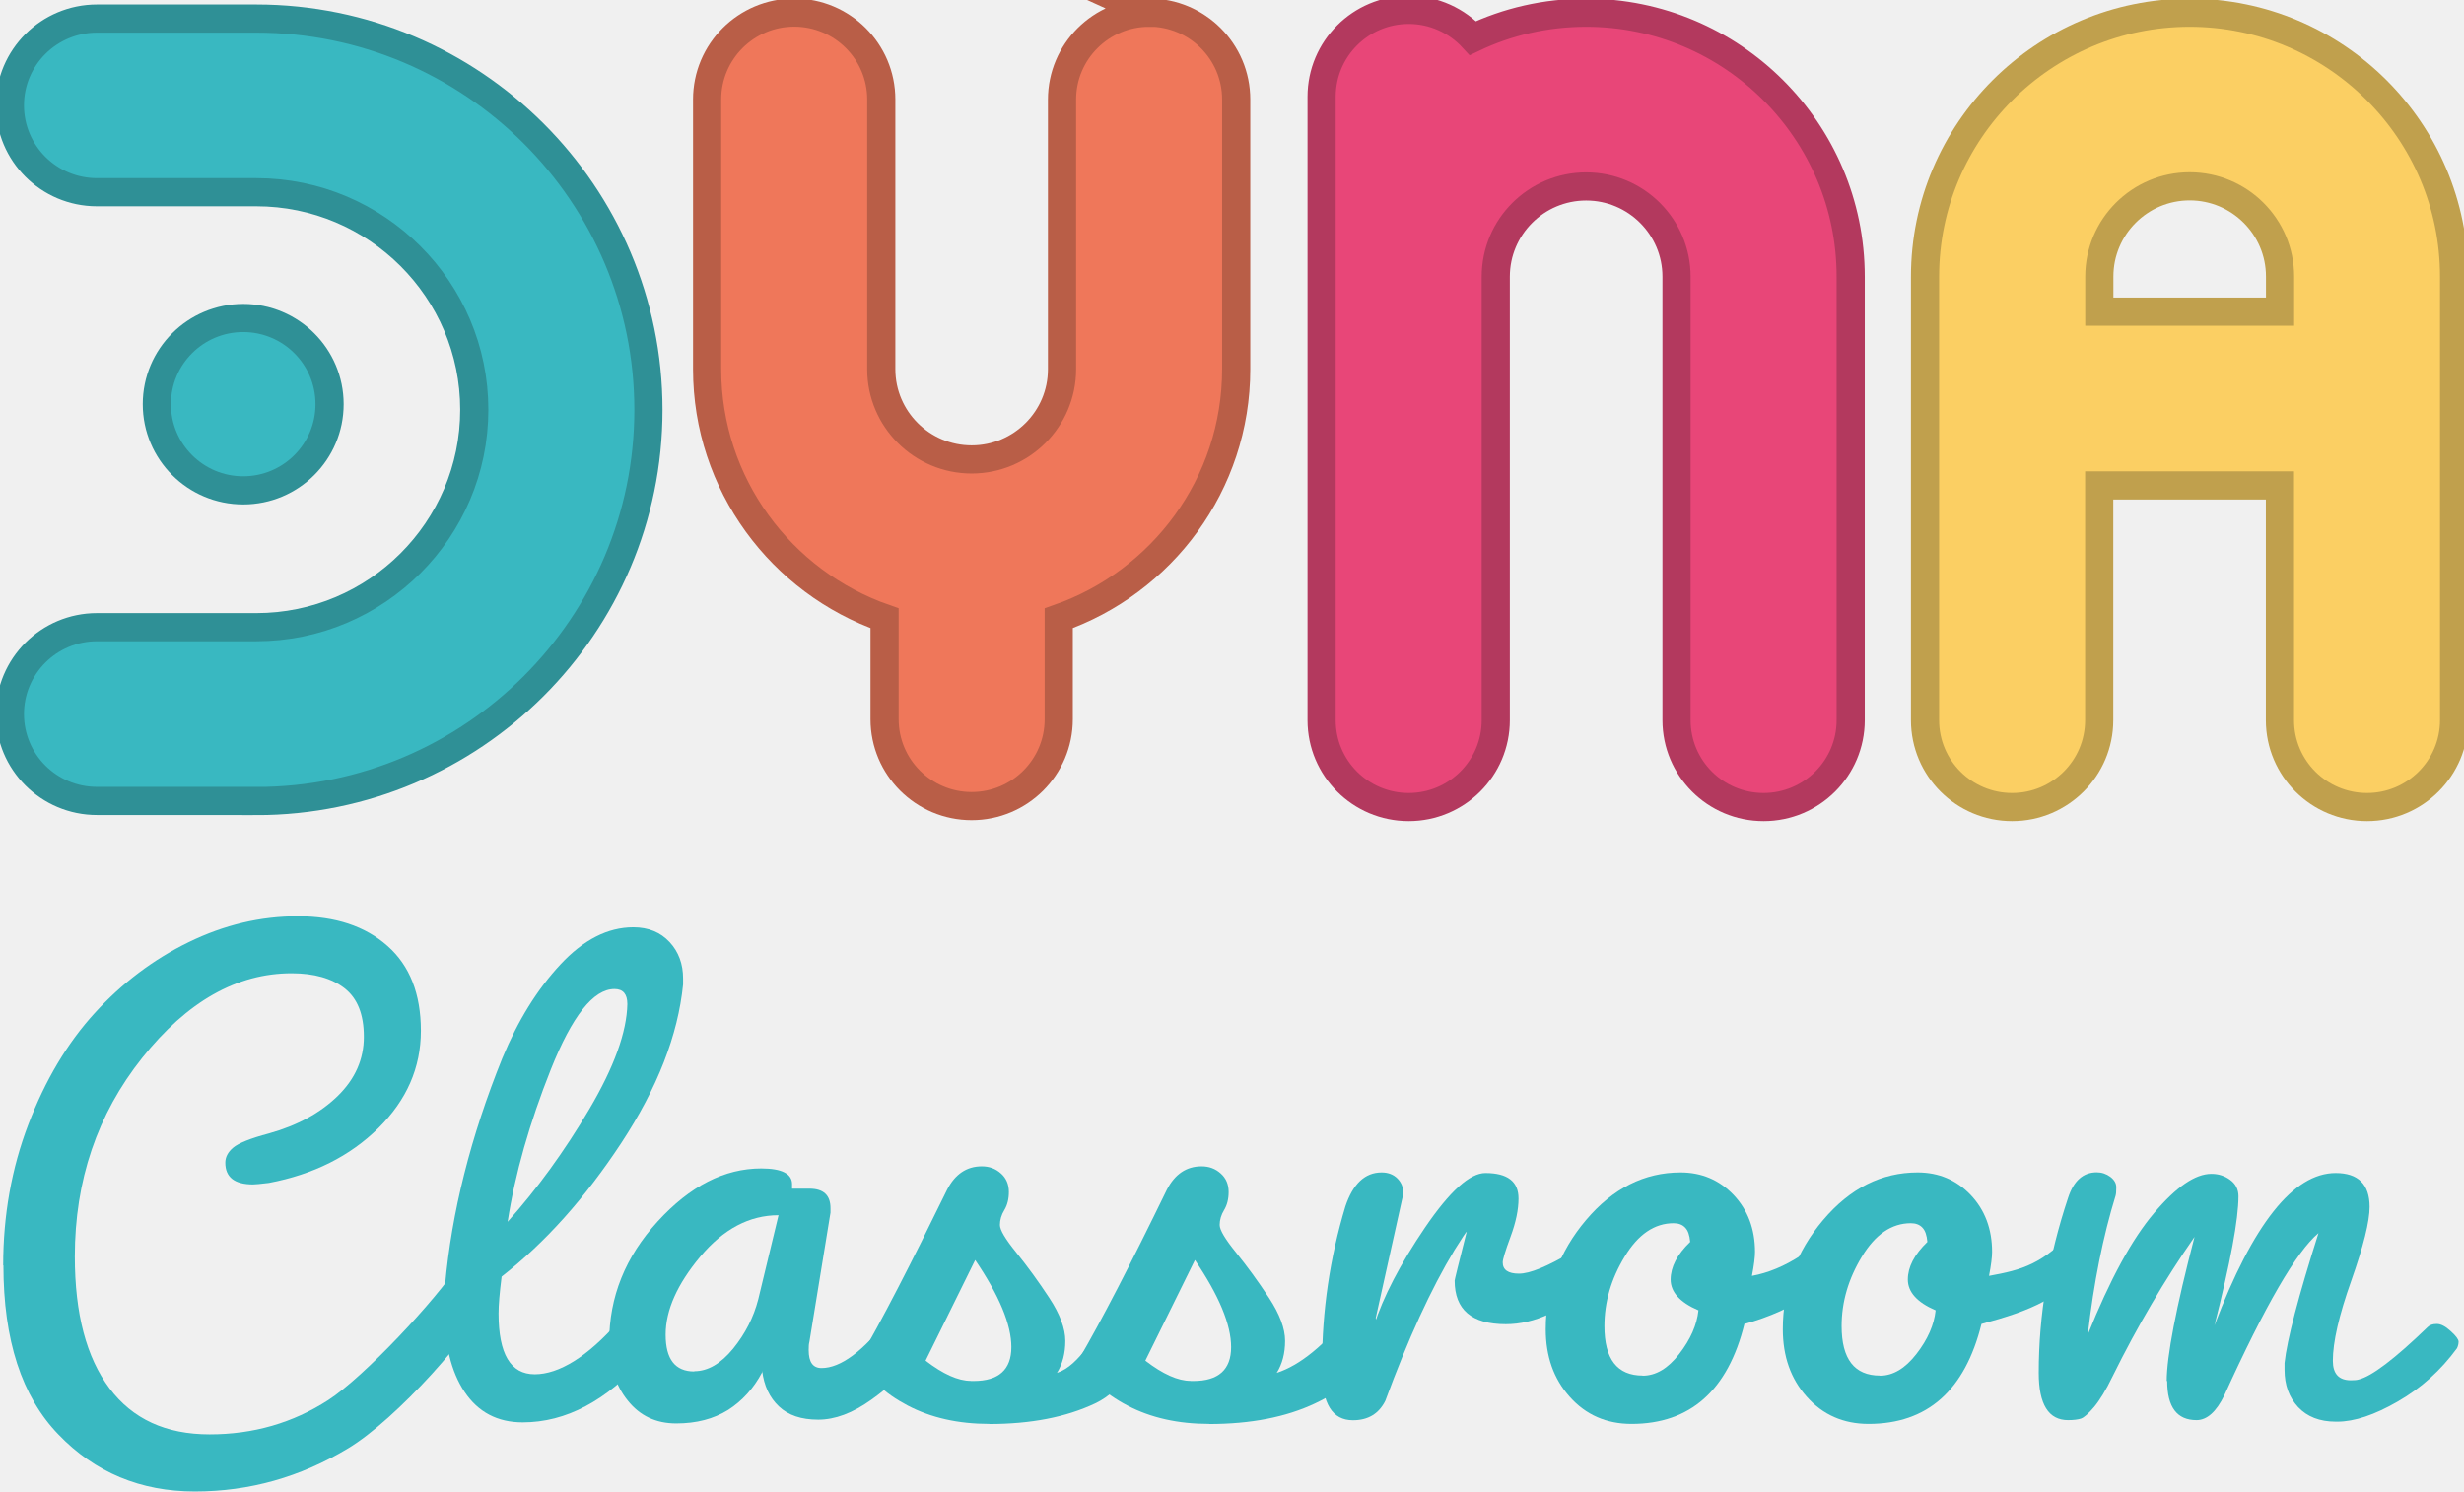
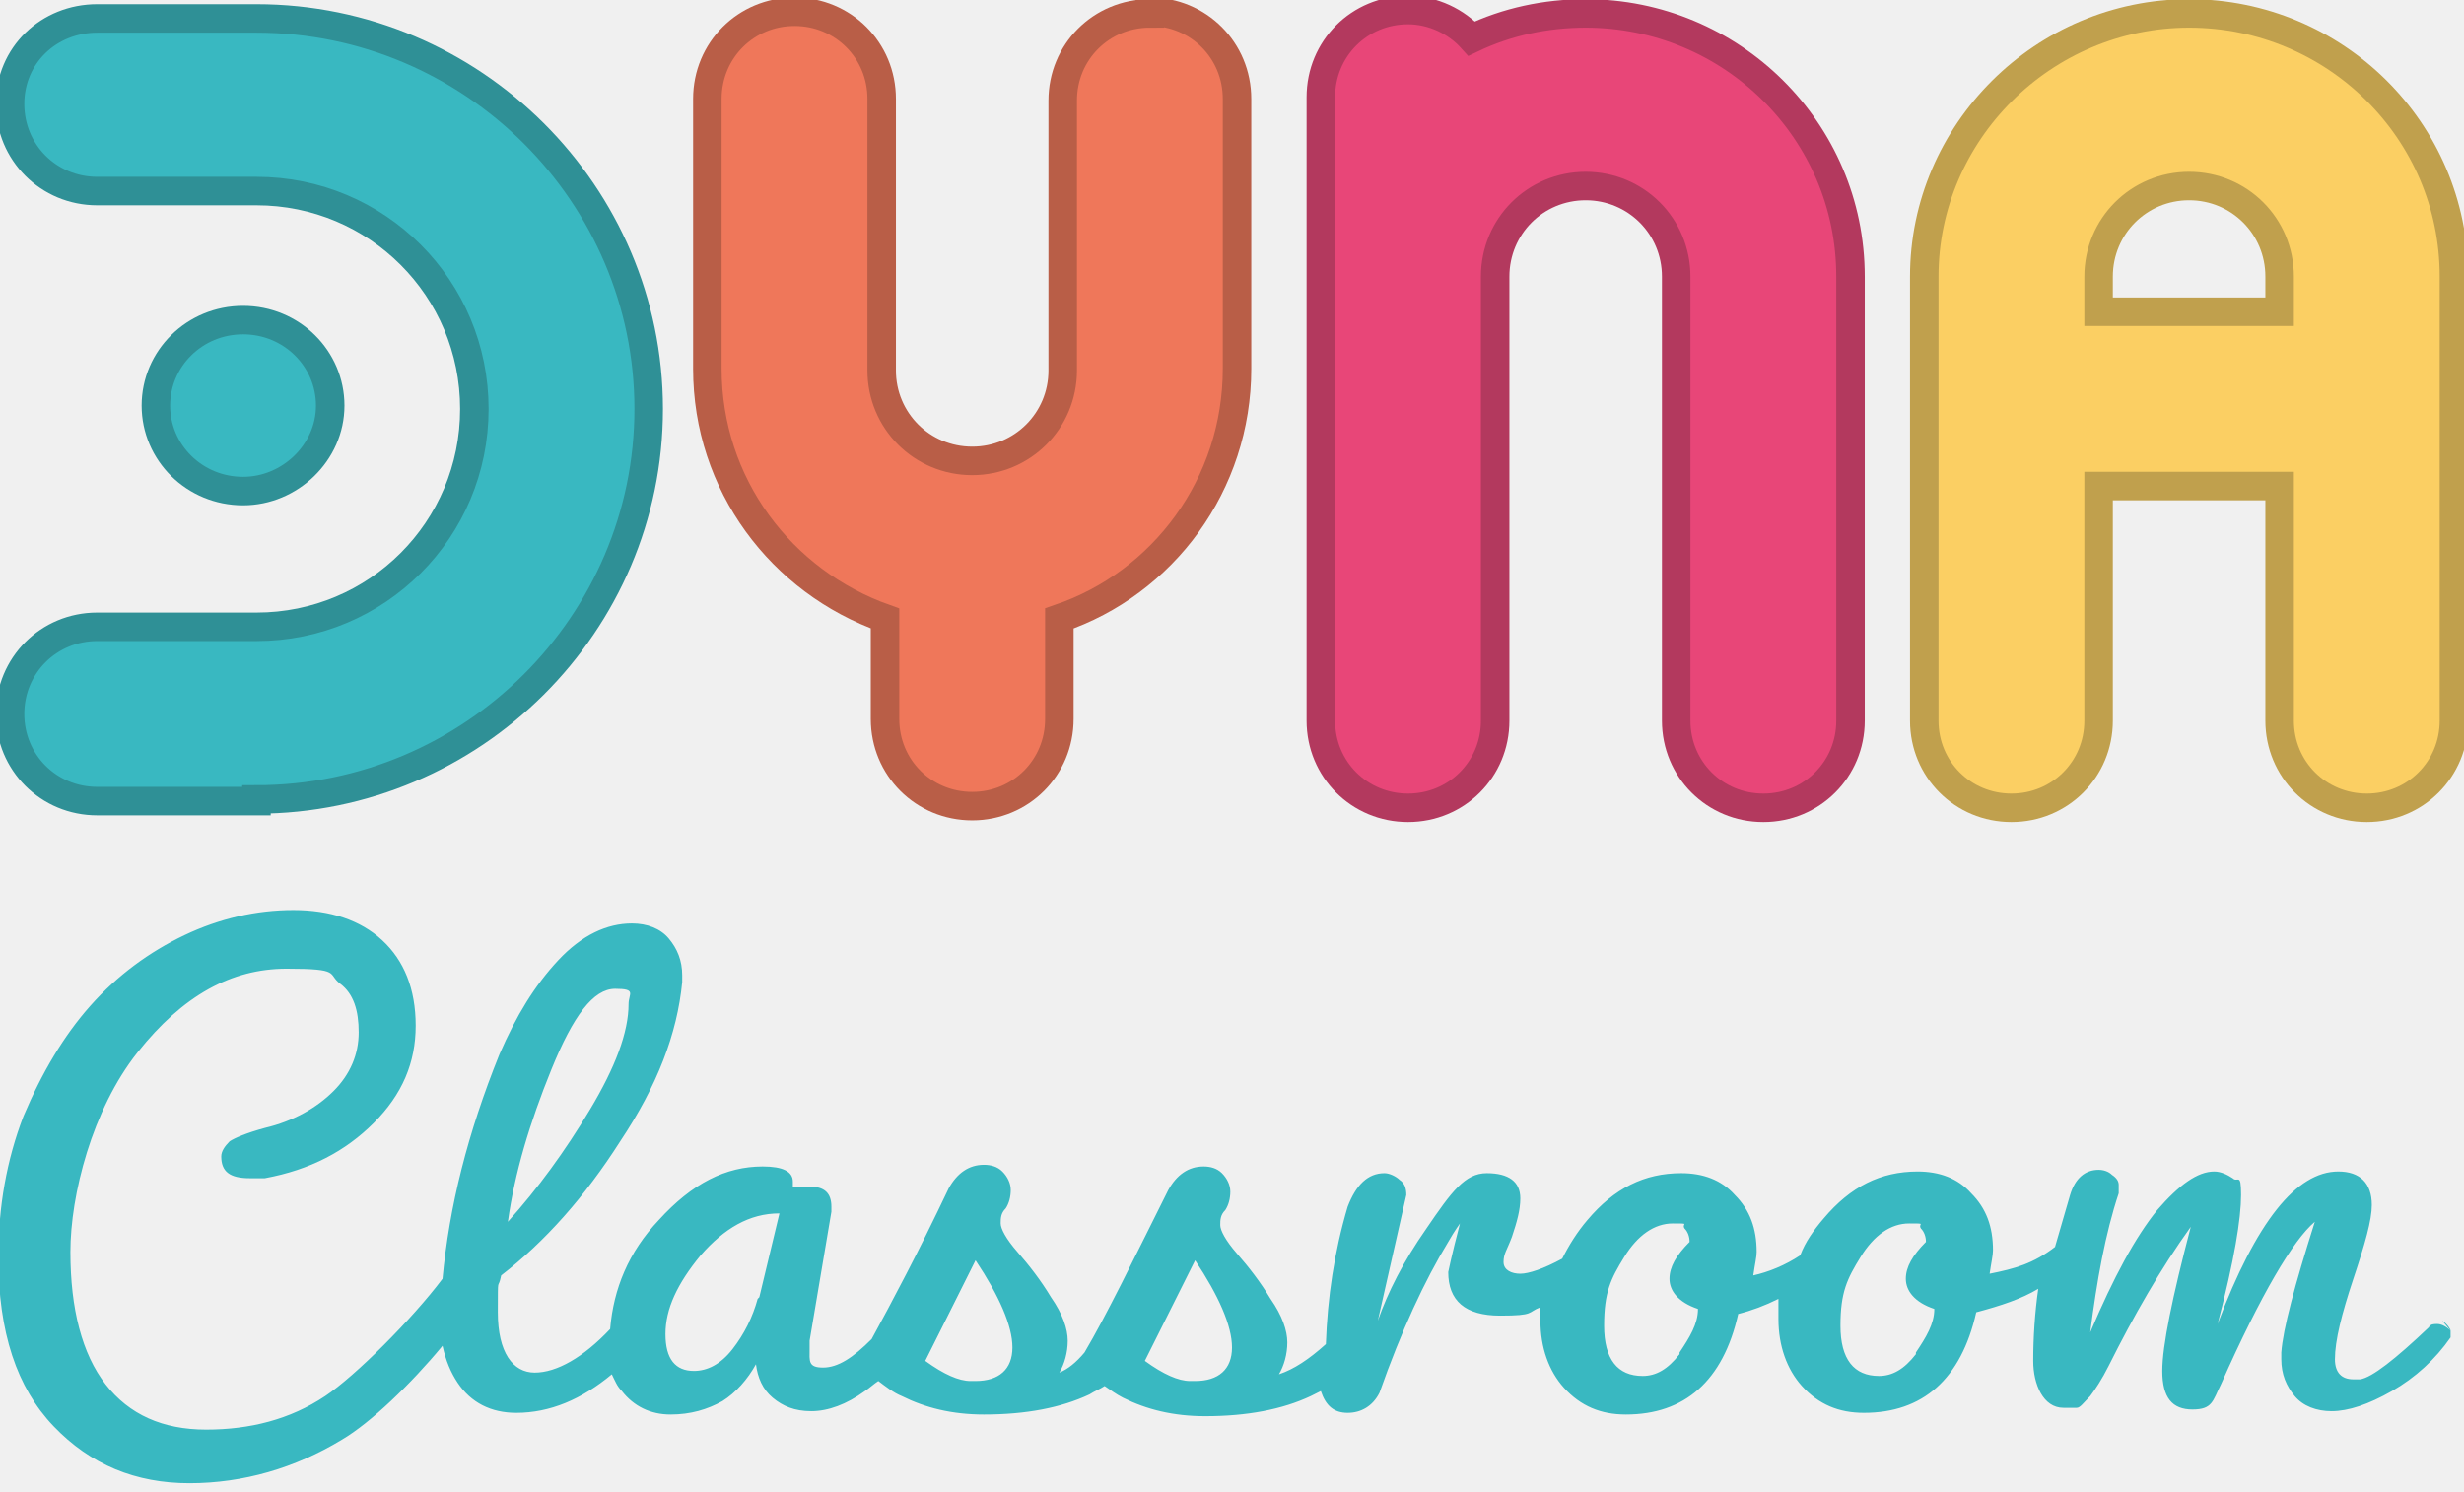
- <svg xmlns="http://www.w3.org/2000/svg" width="147" height="89" viewBox="0 0 147 89" fill="none">
-   <g clip-path="url(#clip0_1_3)">
-     <path d="M15.29 47.79H5.786C2.91 47.79 0.591 45.468 0.591 42.606C0.591 39.744 2.917 37.422 5.786 37.422H15.29C22.46 37.422 28.295 31.6 28.295 24.445C28.295 17.291 22.46 11.469 15.29 11.469H5.786C2.91 11.469 0.591 9.147 0.591 6.285C0.591 3.423 2.917 1.108 5.786 1.108H15.29C28.189 1.108 38.685 11.581 38.685 24.453C38.685 37.324 28.189 47.797 15.29 47.797V47.79Z" fill="#39B8C1" />
-     <path d="M15.29 47.79H5.786C2.91 47.79 0.591 45.468 0.591 42.606C0.591 39.744 2.917 37.422 5.786 37.422H15.29C22.46 37.422 28.295 31.6 28.295 24.445C28.295 17.291 22.46 11.469 15.29 11.469H5.786C2.91 11.469 0.591 9.147 0.591 6.285C0.591 3.423 2.917 1.108 5.786 1.108H15.29C28.189 1.108 38.685 11.581 38.685 24.453C38.685 37.324 28.189 47.797 15.29 47.797V47.79Z" stroke="#2F9096" stroke-width="1.68" stroke-miterlimit="10" />
-     <path d="M94.628 0.758C92.21 0.758 89.918 1.298 87.872 2.273C86.923 1.242 85.553 0.589 84.041 0.589C81.173 0.589 78.846 2.911 78.846 5.773V42.971C78.846 45.84 81.173 48.155 84.041 48.155C86.909 48.155 89.236 45.833 89.236 42.971V16.505C89.236 13.538 91.654 11.125 94.628 11.125C97.602 11.125 100.02 13.538 100.02 16.505V42.971C100.02 45.84 102.347 48.155 105.215 48.155C108.083 48.155 110.41 45.833 110.41 42.971V16.505C110.41 7.821 103.331 0.758 94.628 0.758Z" fill="#E84678" />
-     <path d="M94.628 0.758C92.21 0.758 89.918 1.298 87.872 2.273C86.923 1.242 85.553 0.589 84.041 0.589C81.173 0.589 78.846 2.911 78.846 5.773V42.971C78.846 45.84 81.173 48.155 84.041 48.155C86.909 48.155 89.236 45.833 89.236 42.971V16.505C89.236 13.538 91.654 11.125 94.628 11.125C97.602 11.125 100.02 13.538 100.02 16.505V42.971C100.02 45.84 102.347 48.155 105.215 48.155C108.083 48.155 110.41 45.833 110.41 42.971V16.505C110.41 7.821 103.331 0.758 94.628 0.758ZM94.628 0.758H94.642" stroke="#B3395E" stroke-width="1.68" stroke-miterlimit="10" />
-     <path d="M130.628 0.758C121.932 0.758 114.846 7.821 114.846 16.505V42.971C114.846 45.84 117.173 48.155 120.041 48.155C122.909 48.155 125.236 45.833 125.236 42.971V28.963H136.019V42.971C136.019 45.84 138.346 48.155 141.214 48.155C144.083 48.155 146.409 45.833 146.409 42.971V16.505C146.409 7.821 139.33 0.758 130.628 0.758ZM125.243 18.595V16.498C125.243 13.531 127.661 11.118 130.635 11.118C133.608 11.118 136.026 13.531 136.026 16.498V18.595H125.243Z" fill="#FBCF63" />
-     <path d="M130.628 0.758C121.932 0.758 114.846 7.821 114.846 16.505V42.971C114.846 45.84 117.173 48.155 120.041 48.155C122.909 48.155 125.236 45.833 125.236 42.971V28.963H136.019V42.971C136.019 45.84 138.346 48.155 141.214 48.155C144.083 48.155 146.409 45.833 146.409 42.971V16.505C146.409 7.821 139.33 0.758 130.628 0.758ZM125.243 18.595V16.498C125.243 13.531 127.661 11.118 130.635 11.118C133.608 11.118 136.026 13.531 136.026 16.498V18.595H125.243Z" stroke="#C0A04D" stroke-width="1.68" stroke-miterlimit="10" />
-     <path d="M68.555 0.758C65.686 0.758 63.359 3.079 63.359 5.941V22.032C63.359 25 60.941 27.413 57.968 27.413C54.994 27.413 52.576 25 52.576 22.032V5.934C52.576 3.072 50.249 0.751 47.381 0.751C44.513 0.751 42.186 3.072 42.186 5.934V22.026C42.186 28.893 46.615 34.743 52.773 36.889V42.915C52.773 45.777 55.099 48.098 57.968 48.098C60.836 48.098 63.163 45.777 63.163 42.915V36.889C69.321 34.743 73.75 28.893 73.75 22.026V5.934C73.75 3.072 71.423 0.751 68.555 0.751H68.54L68.555 0.758Z" fill="#EF775A" />
-     <path d="M68.555 0.758C65.686 0.758 63.359 3.079 63.359 5.941V22.032C63.359 25 60.941 27.413 57.968 27.413C54.994 27.413 52.576 25 52.576 22.032V5.934C52.576 3.072 50.249 0.751 47.381 0.751C44.513 0.751 42.186 3.072 42.186 5.934V22.026C42.186 28.893 46.615 34.743 52.773 36.889V42.915C52.773 45.777 55.099 48.098 57.968 48.098C60.836 48.098 63.163 45.777 63.163 42.915V36.889C69.321 34.743 73.75 28.893 73.75 22.026V5.934C73.75 3.072 71.423 0.751 68.555 0.751H68.54L68.555 0.758Z" stroke="#B95E47" stroke-width="1.68" stroke-miterlimit="10" />
-     <path d="M14.509 29.258C17.357 29.258 19.662 26.957 19.662 24.116C19.662 21.275 17.357 18.974 14.509 18.974C11.662 18.974 9.357 21.275 9.357 24.116C9.357 26.957 11.662 29.258 14.509 29.258Z" fill="#39B8C1" />
-     <path d="M14.509 29.258C17.355 29.258 19.662 26.956 19.662 24.116C19.662 21.276 17.355 18.974 14.509 18.974C11.664 18.974 9.357 21.276 9.357 24.116C9.357 26.956 11.664 29.258 14.509 29.258Z" stroke="#2F9096" stroke-width="1.68" stroke-miterlimit="10" />
-     <path d="M0.19 75.504C0.19 72.516 0.689 69.71 1.694 67.08C2.699 64.449 4.014 62.24 5.645 60.451C7.276 58.662 9.146 57.245 11.262 56.214C13.378 55.183 15.543 54.671 17.771 54.671C20 54.671 21.785 55.26 23.114 56.439C24.45 57.617 25.11 59.308 25.11 61.503C25.11 63.699 24.267 65.635 22.573 67.311C20.878 68.981 18.706 70.075 16.042 70.58C15.564 70.636 15.248 70.671 15.1 70.671C13.989 70.671 13.441 70.236 13.441 69.373C13.441 69.044 13.596 68.742 13.912 68.476C14.228 68.209 14.938 67.921 16.049 67.627C17.757 67.15 19.121 66.399 20.161 65.382C21.195 64.365 21.708 63.194 21.708 61.861C21.708 60.528 21.328 59.574 20.562 58.971C19.796 58.375 18.741 58.073 17.399 58.073C14.13 58.073 11.163 59.757 8.485 63.117C5.807 66.476 4.464 70.426 4.464 74.971C4.464 78.38 5.153 80.996 6.531 82.834C7.909 84.672 9.898 85.584 12.506 85.584C15.114 85.584 17.469 84.903 19.578 83.543C21.694 82.182 26.038 77.552 27.409 75.399C27.529 75.188 27.761 75.083 28.105 75.083C28.45 75.083 28.801 75.216 29.16 75.49C29.518 75.757 29.701 76.002 29.701 76.213C29.701 76.423 29.673 76.584 29.61 76.711C28.288 79.552 23.613 84.707 20.766 86.419C17.919 88.137 14.875 88.993 11.627 88.993C8.38 88.993 5.659 87.857 3.48 85.584C1.293 83.318 0.204 79.958 0.204 75.504H0.19Z" fill="#39B8C1" />
-     <path d="M31.177 84.868C29.68 84.868 28.527 84.258 27.718 83.052C26.91 81.845 26.509 80.19 26.509 78.1C26.509 77.475 26.523 76.998 26.552 76.668C26.945 72.341 28.077 67.823 29.968 63.138C30.896 60.893 32.049 59.034 33.427 57.554C34.804 56.074 36.253 55.33 37.785 55.33C38.678 55.33 39.402 55.625 39.943 56.207C40.485 56.789 40.752 57.519 40.752 58.382V58.739C40.449 61.763 39.226 64.905 37.068 68.195C34.91 71.478 32.534 74.136 29.926 76.171C29.806 77.132 29.743 77.861 29.743 78.366C29.743 80.786 30.46 81.999 31.901 81.999C33.342 81.999 35.058 80.954 36.885 78.864C37.096 78.654 37.356 78.548 37.673 78.548C37.989 78.548 38.284 78.675 38.572 78.927C38.854 79.18 39.001 79.495 39.001 79.867C39.001 80.239 38.819 80.625 38.46 81.01C36.189 83.585 33.757 84.868 31.184 84.868H31.177ZM36.66 59.013C35.402 59.013 34.137 60.612 32.864 63.804C31.592 67.002 30.727 70.033 30.284 72.902C32.049 70.931 33.673 68.693 35.156 66.182C36.639 63.671 37.392 61.58 37.427 59.911C37.427 59.315 37.174 59.013 36.66 59.013Z" fill="#39B8C1" />
-     <path d="M36.344 80.07C36.344 77.384 37.307 74.985 39.24 72.874C41.173 70.762 43.226 69.717 45.413 69.717C46.643 69.717 47.254 70.033 47.254 70.657V70.924H48.288C49.124 70.924 49.546 71.309 49.546 72.088V72.355L48.288 80.064C48.252 80.183 48.245 80.344 48.245 80.555C48.245 81.277 48.498 81.628 49.012 81.628C50.151 81.628 51.5 80.625 53.054 78.626C53.265 78.359 53.476 78.219 53.687 78.219C53.982 78.219 54.242 78.45 54.453 78.913C54.664 79.376 54.769 79.783 54.769 80.12C54.769 80.456 54.734 80.73 54.678 80.905C53.989 81.866 53.089 82.736 51.978 83.522C50.868 84.314 49.82 84.707 48.815 84.707C47.81 84.707 47.029 84.448 46.474 83.921C45.919 83.402 45.581 82.694 45.469 81.789V81.88C44.963 82.841 44.281 83.585 43.444 84.125C42.572 84.665 41.546 84.932 40.344 84.932C39.142 84.932 38.179 84.483 37.448 83.564C36.71 82.652 36.351 81.481 36.351 80.043V80.064L36.344 80.07ZM41.419 81.817C42.228 81.817 43.001 81.368 43.732 80.477C44.463 79.579 44.962 78.597 45.237 77.524L46.446 72.509C44.709 72.509 43.156 73.33 41.778 74.978C40.4 76.626 39.711 78.177 39.711 79.636C39.711 81.095 40.274 81.831 41.419 81.831V81.817Z" fill="#39B8C1" />
-     <path d="M59.022 84.96C57.166 84.96 55.542 84.595 54.151 83.865C52.759 83.136 51.795 82.217 51.254 81.109C52.576 78.843 54.319 75.462 56.505 70.98C56.983 70.054 57.672 69.591 58.572 69.591C59.022 69.591 59.402 69.731 59.718 70.019C60.034 70.299 60.189 70.671 60.189 71.12C60.189 71.541 60.098 71.899 59.922 72.193C59.739 72.495 59.655 72.79 59.655 73.091C59.655 73.393 59.985 73.94 60.639 74.746C61.293 75.553 61.947 76.451 62.593 77.433C63.24 78.415 63.556 79.278 63.556 80.007C63.556 80.737 63.395 81.375 63.057 81.915C64.435 81.466 65.307 79.594 66.86 77.65C67.043 77.468 67.254 77.384 67.514 77.384C67.774 77.384 68.055 77.587 68.365 77.994C68.681 78.401 68.836 78.738 68.836 79.025C68.836 79.313 68.779 79.566 68.653 79.811C67.781 81.151 67.078 82.918 65.335 83.739C63.599 84.56 61.49 84.967 59.001 84.967H59.008L59.022 84.96ZM57.904 82.399H58.087C59.578 82.399 60.337 81.726 60.337 80.379C60.337 79.032 59.613 77.3 58.179 75.181L55.219 81.186C56.267 81.993 57.166 82.392 57.911 82.392L57.904 82.399Z" fill="#39B8C1" />
-     <path d="M72.133 84.96C70.277 84.96 68.653 84.595 67.261 83.865C65.869 83.136 64.906 82.217 64.365 81.109C65.686 78.843 67.437 75.462 69.616 70.98C70.094 70.054 70.783 69.591 71.683 69.591C72.133 69.591 72.512 69.731 72.829 70.019C73.145 70.299 73.3 70.671 73.3 71.12C73.3 71.541 73.208 71.899 73.032 72.193C72.85 72.495 72.765 72.79 72.765 73.091C72.765 73.393 73.096 73.94 73.75 74.746C74.403 75.553 75.057 76.451 75.704 77.433C76.351 78.415 76.667 79.278 76.667 80.007C76.667 80.737 76.505 81.375 76.168 81.915C77.546 81.466 79.015 80.274 80.569 78.331C80.751 78.149 80.962 78.064 81.222 78.064C81.482 78.064 81.763 78.268 82.073 78.675C82.389 79.082 82.544 79.418 82.544 79.706C82.544 79.993 82.488 80.246 82.361 80.491C81.489 81.831 80.189 82.918 78.453 83.739C76.716 84.56 74.607 84.967 72.126 84.967L72.133 84.96ZM71.015 82.399H71.198C72.688 82.399 73.447 81.726 73.447 80.379C73.447 79.032 72.723 77.3 71.289 75.181L68.33 81.186C69.377 81.993 70.277 82.392 71.022 82.392L71.015 82.399Z" fill="#39B8C1" />
-     <path d="M81.974 79.088C82.516 77.384 83.521 75.448 85.004 73.26C86.487 71.078 87.69 69.991 88.618 69.991C89.939 69.991 90.593 70.496 90.593 71.513C90.593 72.172 90.438 72.923 90.122 73.778C89.806 74.634 89.651 75.146 89.651 75.322C89.651 75.771 89.974 75.995 90.621 75.995C91.268 75.995 92.315 75.567 93.784 74.697C93.841 74.669 93.967 74.655 94.143 74.655C94.319 74.655 94.551 74.824 94.839 75.153C95.12 75.483 95.268 75.778 95.268 76.03C95.268 76.283 95.212 76.472 95.085 76.591C93.285 78.205 91.535 79.011 89.834 79.011C87.795 79.011 86.783 78.141 86.783 76.409C86.783 76.353 87.022 75.378 87.5 73.498C87.465 73.498 87.233 73.856 86.783 74.571C85.37 76.907 83.999 79.902 82.649 83.578C82.263 84.356 81.616 84.742 80.716 84.742C79.486 84.742 78.874 83.76 78.874 81.789V81.431C78.874 78.205 79.338 75.055 80.266 71.976C80.716 70.636 81.433 69.956 82.424 69.956C82.811 69.956 83.127 70.075 83.366 70.313C83.605 70.552 83.725 70.853 83.725 71.211L81.974 79.096V79.088Z" fill="#39B8C1" />
-     <path d="M97.335 84.96C95.837 84.96 94.607 84.419 93.651 83.346C92.688 82.273 92.217 80.926 92.217 79.313C92.217 76.865 93.018 74.69 94.621 72.796C96.224 70.903 98.101 69.956 100.259 69.956C101.517 69.956 102.572 70.405 103.422 71.295C104.273 72.193 104.702 73.33 104.702 74.697C104.702 74.999 104.646 75.476 104.519 76.128C106.466 75.771 108.392 74.515 110.312 72.362C110.431 72.242 110.586 72.179 110.783 72.179C110.979 72.179 111.176 72.326 111.394 72.607C111.605 72.888 111.71 73.175 111.71 73.456C111.71 73.736 111.654 73.94 111.528 74.066C109.524 76.549 107.036 78.191 104.069 78.997C103.085 82.968 100.835 84.96 97.335 84.96ZM98.002 82.084C98.783 82.084 99.507 81.656 100.182 80.786C100.856 79.916 101.236 79.053 101.327 78.184C100.217 77.707 99.668 77.089 99.668 76.346C99.668 75.602 100.055 74.852 100.835 74.101C100.8 73.708 100.709 73.428 100.54 73.252C100.371 73.07 100.139 72.986 99.844 72.986C98.705 72.986 97.728 73.652 96.927 74.978C96.118 76.311 95.718 77.686 95.718 79.124C95.718 81.095 96.477 82.077 98.009 82.077L98.002 82.084Z" fill="#39B8C1" />
-     <path d="M111.478 84.96C109.981 84.96 108.751 84.419 107.795 83.346C106.832 82.273 106.361 80.926 106.361 79.313C106.361 76.865 107.162 74.69 108.765 72.796C110.368 70.903 112.245 69.956 114.403 69.956C115.661 69.956 116.716 70.405 117.566 71.295C118.417 72.193 118.846 73.33 118.846 74.697C118.846 74.999 118.789 75.476 118.663 76.128C120.61 75.771 121.89 75.455 123.809 73.302C123.928 73.182 124.083 73.119 124.28 73.119C124.477 73.119 124.673 73.266 124.884 73.547C125.095 73.828 125.201 74.115 125.201 74.403C125.201 74.69 125.144 74.887 125.018 75.006C123.014 77.489 121.173 78.191 118.213 78.997C117.229 82.968 114.979 84.96 111.478 84.96ZM112.153 82.084C112.934 82.084 113.658 81.656 114.333 80.786C115.007 79.916 115.387 79.053 115.478 78.184C114.368 77.707 113.819 77.089 113.819 76.346C113.819 75.602 114.206 74.852 114.986 74.101C114.951 73.708 114.86 73.428 114.691 73.252C114.522 73.07 114.29 72.986 113.995 72.986C112.856 72.986 111.879 73.652 111.078 74.978C110.269 76.311 109.869 77.686 109.869 79.124C109.869 81.095 110.635 82.077 112.16 82.077L112.153 82.084Z" fill="#39B8C1" />
-     <path d="M129.264 82.406C129.264 80.919 129.819 78.043 130.923 73.8C129.158 76.339 127.52 79.117 126.03 82.133C125.643 82.939 125.271 83.543 124.933 83.95C124.589 84.356 124.329 84.581 124.146 84.644C123.97 84.7 123.717 84.735 123.38 84.735C122.213 84.735 121.629 83.795 121.629 81.915C121.629 78.45 122.213 74.971 123.38 71.471C123.71 70.454 124.28 69.949 125.088 69.949C125.39 69.949 125.658 70.04 125.897 70.215C126.136 70.397 126.255 70.601 126.255 70.847C126.255 71.092 126.241 71.253 126.213 71.344C125.468 73.764 124.912 76.528 124.554 79.636C125.875 76.353 127.19 73.933 128.512 72.376C129.833 70.818 130.965 70.04 131.928 70.04C132.35 70.04 132.722 70.159 133.046 70.397C133.376 70.636 133.545 70.966 133.545 71.38C133.545 72.754 133.067 75.322 132.111 79.088C134.417 73.021 136.821 69.991 139.345 69.991C140.687 69.991 141.369 70.664 141.369 72.011C141.369 72.881 141.004 74.347 140.272 76.423C139.534 78.499 139.176 80.092 139.176 81.193C139.176 81.972 139.534 82.357 140.251 82.357C140.462 82.357 140.61 82.343 140.701 82.315C141.482 82.133 142.859 81.088 144.835 79.18C144.954 79.06 145.13 78.997 145.376 78.997C145.622 78.997 145.896 79.138 146.206 79.425C146.522 79.706 146.677 79.923 146.677 80.056C146.677 80.19 146.641 80.316 146.585 80.442C145.622 81.761 144.448 82.82 143.056 83.62C141.664 84.427 140.455 84.826 139.443 84.826H139.352C138.389 84.826 137.643 84.532 137.102 83.957C136.561 83.374 136.294 82.638 136.294 81.733V81.326C136.441 79.951 137.116 77.37 138.318 73.575C136.997 74.683 135.134 77.903 132.701 83.255C132.223 84.237 131.668 84.735 131.042 84.735C129.875 84.735 129.292 83.957 129.292 82.399H129.271L129.264 82.406Z" fill="#39B8C1" />
-   </g>
+ <svg xmlns="http://www.w3.org/2000/svg" id="Capa_1" version="1.1" viewBox="0 0 147 89">
  <defs>
-     <clipPath id="clip0_1_3">
-       <rect width="147" height="89" fill="white" />
+     <style>
+       .st0, .st1, .st2, .st3, .st4 {
+         fill: none;
+       }
+ 
+       .st1 {
+         stroke: #2f9096;
+       }
+ 
+       .st1, .st2, .st3, .st4 {
+         stroke-miterlimit: 10;
+         stroke-width: 1.7px;
+       }
+ 
+       .st5 {
+         fill: #ef775a;
+       }
+ 
+       .st6 {
+         fill: #fbcf63;
+       }
+ 
+       .st7 {
+         fill: #39b8c1;
+       }
+ 
+       .st2 {
+         stroke: #b3395e;
+       }
+ 
+       .st3 {
+         stroke: #c0a04d;
+       }
+ 
+       .st4 {
+         stroke: #b95e47;
+       }
+ 
+       .st8 {
+         fill: #e84678;
+       }
+ 
+       .st9 {
+         clip-path: url(#clippath);
+       }
+     </style>
+     <clipPath id="clippath">
+       <rect class="st0" width="147" height="89" />
    </clipPath>
  </defs>
+   <g class="st9">
+     <g>
+       <path class="st7" d="M15.3,47.8H5.8c-2.9,0-5.2-2.3-5.2-5.2s2.3-5.2,5.2-5.2h9.5c7.2,0,13-5.8,13-13s-5.8-13-13-13H5.8c-2.9,0-5.2-2.3-5.2-5.2S2.9,1.1,5.8,1.1h9.5c12.9,0,23.4,10.5,23.4,23.3s-10.5,23.3-23.4,23.3h0Z" />
+       <path class="st1" d="M15.3,47.8H5.8c-2.9,0-5.2-2.3-5.2-5.2s2.3-5.2,5.2-5.2h9.5c7.2,0,13-5.8,13-13s-5.8-13-13-13H5.8c-2.9,0-5.2-2.3-5.2-5.2S2.9,1.1,5.8,1.1h9.5c12.9,0,23.4,10.5,23.4,23.3s-10.5,23.3-23.4,23.3h0Z" />
+       <path class="st8" d="M94.6.8c-2.4,0-4.7.5-6.8,1.5-.9-1-2.3-1.7-3.8-1.7-2.9,0-5.2,2.3-5.2,5.2v37.2c0,2.9,2.3,5.2,5.2,5.2s5.2-2.3,5.2-5.2v-26.5c0-3,2.4-5.4,5.4-5.4s5.4,2.4,5.4,5.4v26.5c0,2.9,2.3,5.2,5.2,5.2s5.2-2.3,5.2-5.2v-26.5c0-8.7-7.1-15.7-15.8-15.7Z" />
+       <path class="st2" d="M94.6.8c-2.4,0-4.7.5-6.8,1.5-.9-1-2.3-1.7-3.8-1.7-2.9,0-5.2,2.3-5.2,5.2v37.2c0,2.9,2.3,5.2,5.2,5.2s5.2-2.3,5.2-5.2v-26.5c0-3,2.4-5.4,5.4-5.4s5.4,2.4,5.4,5.4v26.5c0,2.9,2.3,5.2,5.2,5.2s5.2-2.3,5.2-5.2v-26.5c0-8.7-7.1-15.7-15.8-15.7ZM94.6.8h0" />
+       <path class="st6" d="M130.6.8c-8.7,0-15.8,7.1-15.8,15.7v26.5c0,2.9,2.3,5.2,5.2,5.2s5.2-2.3,5.2-5.2v-14h10.8v14c0,2.9,2.3,5.2,5.2,5.2s5.2-2.3,5.2-5.2v-26.5c0-8.7-7.1-15.7-15.8-15.7ZM125.2,18.6v-2.1c0-3,2.4-5.4,5.4-5.4s5.4,2.4,5.4,5.4v2.1h-10.8Z" />
+       <path class="st3" d="M130.6.8c-8.7,0-15.8,7.1-15.8,15.7v26.5c0,2.9,2.3,5.2,5.2,5.2s5.2-2.3,5.2-5.2v-14h10.8v14c0,2.9,2.3,5.2,5.2,5.2s5.2-2.3,5.2-5.2v-26.5c0-8.7-7.1-15.7-15.8-15.7ZM125.2,18.6v-2.1c0-3,2.4-5.4,5.4-5.4s5.4,2.4,5.4,5.4v2.1h-10.8Z" />
+       <path class="st5" d="M68.6.8c-2.9,0-5.2,2.3-5.2,5.2v16.1c0,3-2.4,5.4-5.4,5.4s-5.4-2.4-5.4-5.4V5.9c0-2.9-2.3-5.2-5.2-5.2s-5.2,2.3-5.2,5.2v16.1c0,6.9,4.4,12.7,10.6,14.9v6c0,2.9,2.3,5.2,5.2,5.2s5.2-2.3,5.2-5.2v-6c6.2-2.1,10.6-8,10.6-14.9V5.9c0-2.9-2.3-5.2-5.2-5.2h0,0Z" />
+       <path class="st4" d="M68.6.8c-2.9,0-5.2,2.3-5.2,5.2v16.1c0,3-2.4,5.4-5.4,5.4s-5.4-2.4-5.4-5.4V5.9c0-2.9-2.3-5.2-5.2-5.2s-5.2,2.3-5.2,5.2v16.1c0,6.9,4.4,12.7,10.6,14.9v6c0,2.9,2.3,5.2,5.2,5.2s5.2-2.3,5.2-5.2v-6c6.2-2.1,10.6-8,10.6-14.9V5.9c0-2.9-2.3-5.2-5.2-5.2h0,0Z" />
+       <path class="st7" d="M14.5,29.3c2.8,0,5.2-2.3,5.2-5.1s-2.3-5.1-5.2-5.1-5.2,2.3-5.2,5.1,2.3,5.1,5.2,5.1Z" />
+       <path class="st1" d="M14.5,29.3c2.8,0,5.2-2.3,5.2-5.1s-2.3-5.1-5.2-5.1-5.2,2.3-5.2,5.1,2.3,5.1,5.2,5.1Z" />
+       <g>
+         <polygon class="st7" points="59 85 59 85 59 85 59 85" />
+         <path class="st7" d="M146.2,79.4c-.3-.3-.6-.4-.8-.4s-.4,0-.5.2c-2,1.9-3.4,3-4.1,3.1,0,0-.2,0-.4,0-.7,0-1.1-.4-1.1-1.2,0-1.1.4-2.7,1.1-4.8.7-2.1,1.1-3.5,1.1-4.4,0-1.3-.7-2-2-2-2.5,0-4.9,3-7.2,9.1,1-3.8,1.4-6.3,1.4-7.7s-.2-.7-.5-1c-.3-.2-.7-.4-1.1-.4-1,0-2.1.8-3.4,2.3-1.3,1.6-2.6,4-4,7.3.4-3.1.9-5.9,1.7-8.3,0,0,0-.3,0-.5s-.1-.4-.4-.6c-.2-.2-.5-.3-.8-.3-.8,0-1.4.5-1.7,1.5-.3,1-.6,2.1-.9,3.1-1.3,1-2.4,1.3-3.9,1.6.1-.7.2-1.1.2-1.4,0-1.4-.4-2.5-1.3-3.4-.8-.9-1.9-1.3-3.2-1.3-2.2,0-4,.9-5.6,2.8-.6.7-1.1,1.4-1.4,2.2-.9.6-1.9,1-2.8,1.2.1-.7.2-1.1.2-1.4,0-1.4-.4-2.5-1.3-3.4-.8-.9-1.9-1.3-3.2-1.3-2.2,0-4,.9-5.6,2.8-.6.7-1.1,1.5-1.5,2.3-1.1.6-2,.9-2.5.9s-1-.2-1-.7.2-.7.5-1.5c.3-.9.5-1.6.5-2.3,0-1-.7-1.5-2-1.5s-2.1,1.1-3.6,3.3c-1.4,2-2.3,3.8-2.9,5.5,0,0,0,0,0,0,0,0,0,0,0,0l1.7-7.5c0-.4-.1-.7-.4-.9-.2-.2-.6-.4-.9-.4-1,0-1.7.7-2.2,2-.8,2.7-1.2,5.4-1.3,8.2-1,.9-1.9,1.5-2.8,1.8.3-.5.5-1.2.5-1.9s-.3-1.6-1-2.6c-.6-1-1.3-1.9-2-2.7-.7-.8-1-1.4-1-1.7s0-.6.3-.9c.2-.3.3-.7.3-1.1s-.2-.8-.5-1.1c-.3-.3-.7-.4-1.1-.4-.9,0-1.6.5-2.1,1.4-2.1,4.2-3.7,7.5-5,9.7-.5.6-1,1-1.5,1.2.3-.5.5-1.2.5-1.9s-.3-1.6-1-2.6c-.6-1-1.3-1.9-2-2.7-.7-.8-1-1.4-1-1.7s0-.6.3-.9c.2-.3.3-.7.3-1.1s-.2-.8-.5-1.1c-.3-.3-.7-.4-1.1-.4-.9,0-1.6.5-2.1,1.4-1.8,3.8-3.4,6.8-4.6,9-1.1,1.1-2,1.7-2.9,1.7s-.8-.4-.8-1.1,0-.4,0-.5l1.3-7.7v-.3c0-.8-.4-1.2-1.3-1.2h-1v-.3c0-.6-.6-.9-1.8-.9-2.2,0-4.2,1-6.2,3.2-1.8,1.9-2.7,4.1-2.9,6.5-1.6,1.7-3.2,2.6-4.5,2.6s-2.2-1.2-2.2-3.6,0-1.2.2-2.2c2.6-2,5-4.7,7.1-8,2.2-3.3,3.4-6.4,3.7-9.5v-.4c0-.9-.3-1.6-.8-2.2-.5-.6-1.3-.9-2.2-.9-1.5,0-3,.7-4.4,2.2-1.4,1.5-2.5,3.3-3.5,5.6-1.9,4.7-3,9.1-3.4,13.4-1.8,2.4-5.2,5.8-7,7-2.1,1.4-4.5,2-7.1,2s-4.6-.9-6-2.7c-1.4-1.8-2.1-4.5-2.1-7.9s1.3-8.5,4-11.9c2.7-3.4,5.6-5,8.9-5s2.4.3,3.2.9c.8.6,1.1,1.6,1.1,2.9s-.5,2.5-1.5,3.5c-1,1-2.4,1.8-4.1,2.2-1.1.3-1.8.6-2.1.8-.3.3-.5.6-.5.9,0,.9.5,1.3,1.7,1.3s.5,0,.9,0c2.7-.5,4.8-1.6,6.5-3.3,1.7-1.7,2.5-3.6,2.5-5.8s-.7-3.9-2-5.1c-1.3-1.2-3.1-1.8-5.3-1.8s-4.4.5-6.5,1.5c-2.1,1-4,2.4-5.6,4.2-1.6,1.8-2.9,4-4,6.6-1,2.6-1.5,5.4-1.5,8.4h0c0,4.5,1.1,7.8,3.3,10.1,2.2,2.3,4.9,3.4,8.1,3.4s6.3-.9,9.1-2.6c1.7-1,4.1-3.3,6-5.6.2.9.5,1.6.9,2.2.8,1.2,2,1.8,3.5,1.8h0c2,0,3.9-.8,5.7-2.3.2.4.3.7.6,1,.7.9,1.7,1.4,2.9,1.4s2.2-.3,3.1-.8c.8-.5,1.5-1.3,2-2.2h0c.1.8.4,1.5,1,2,.6.5,1.3.8,2.3.8s2.1-.4,3.2-1.2c.3-.2.5-.4.8-.6.4.3.9.7,1.4.9,1.4.7,3,1.1,4.9,1.1h0c2.5,0,4.6-.4,6.3-1.2.3-.2.6-.3.9-.5.3.2.7.5,1.1.7,1.4.7,3,1.1,4.9,1.1h0c2.5,0,4.6-.4,6.3-1.2.2-.1.4-.2.6-.3.3.9.8,1.3,1.6,1.3s1.5-.4,1.9-1.2c1.3-3.7,2.7-6.7,4.1-9,.4-.7.7-1.1.7-1.1-.5,1.9-.7,2.9-.7,2.9,0,1.7,1,2.6,3.1,2.6s1.6-.2,2.4-.5c0,.3,0,.6,0,.8,0,1.6.5,3,1.4,4,1,1.1,2.2,1.6,3.7,1.6,3.5,0,5.8-2,6.7-6,.8-.2,1.6-.5,2.4-.9,0,.4,0,.8,0,1.2,0,1.6.5,3,1.4,4,1,1.1,2.2,1.6,3.7,1.6,3.5,0,5.8-2,6.7-6,1.5-.4,2.7-.8,3.7-1.4-.2,1.4-.3,2.9-.3,4.3s.6,2.8,1.8,2.8.6,0,.8,0c.2,0,.4-.3.8-.7.3-.4.7-1,1.1-1.8,1.5-3,3.1-5.8,4.9-8.3-1.1,4.2-1.7,7.1-1.7,8.6h0s0,0,0,0c0,1.6.6,2.3,1.8,2.3s1.2-.5,1.7-1.5c2.4-5.4,4.3-8.6,5.6-9.7-1.2,3.8-1.9,6.4-2,7.8v.4c0,.9.3,1.6.8,2.2.5.6,1.3.9,2.2.9h0c1,0,2.2-.4,3.6-1.2,1.4-.8,2.6-1.9,3.5-3.2,0-.1,0-.3,0-.4s-.2-.4-.5-.6ZM32.9,63.8c1.3-3.2,2.5-4.8,3.8-4.8s.8.3.8.9c0,1.7-.8,3.8-2.3,6.3-1.5,2.5-3.1,4.7-4.9,6.7.4-2.9,1.3-5.9,2.6-9.1ZM45.2,77.5c-.3,1.1-.8,2.1-1.5,3-.7.9-1.5,1.3-2.3,1.3h0c-1.1,0-1.7-.7-1.7-2.2s.7-3,2.1-4.7c1.4-1.6,2.9-2.5,4.7-2.5l-1.2,5ZM58.1,82.4h-.2,0c-.7,0-1.6-.4-2.7-1.2l3-6c1.4,2.1,2.2,3.9,2.2,5.2s-.8,2-2.2,2ZM71.2,82.4h-.2,0c-.7,0-1.6-.4-2.7-1.2l3-6c1.4,2.1,2.2,3.9,2.2,5.2s-.8,2-2.2,2ZM100.2,80.8c-.7.9-1.4,1.3-2.2,1.3h0c-1.5,0-2.3-1-2.3-3s.4-2.8,1.2-4.1c.8-1.3,1.8-2,2.9-2s.5,0,.7.3c.2.2.3.5.3.8-.8.8-1.2,1.5-1.2,2.2s.5,1.4,1.7,1.8c0,.9-.5,1.7-1.1,2.6ZM114.3,80.8c-.7.9-1.4,1.3-2.2,1.3h0c-1.5,0-2.3-1-2.3-3s.4-2.8,1.2-4.1c.8-1.3,1.8-2,2.9-2s.5,0,.7.3c.2.2.3.5.3.8-.8.8-1.2,1.5-1.2,2.2s.5,1.4,1.7,1.8c0,.9-.5,1.7-1.1,2.6Z" />
+       </g>
+     </g>
+   </g>
</svg>
